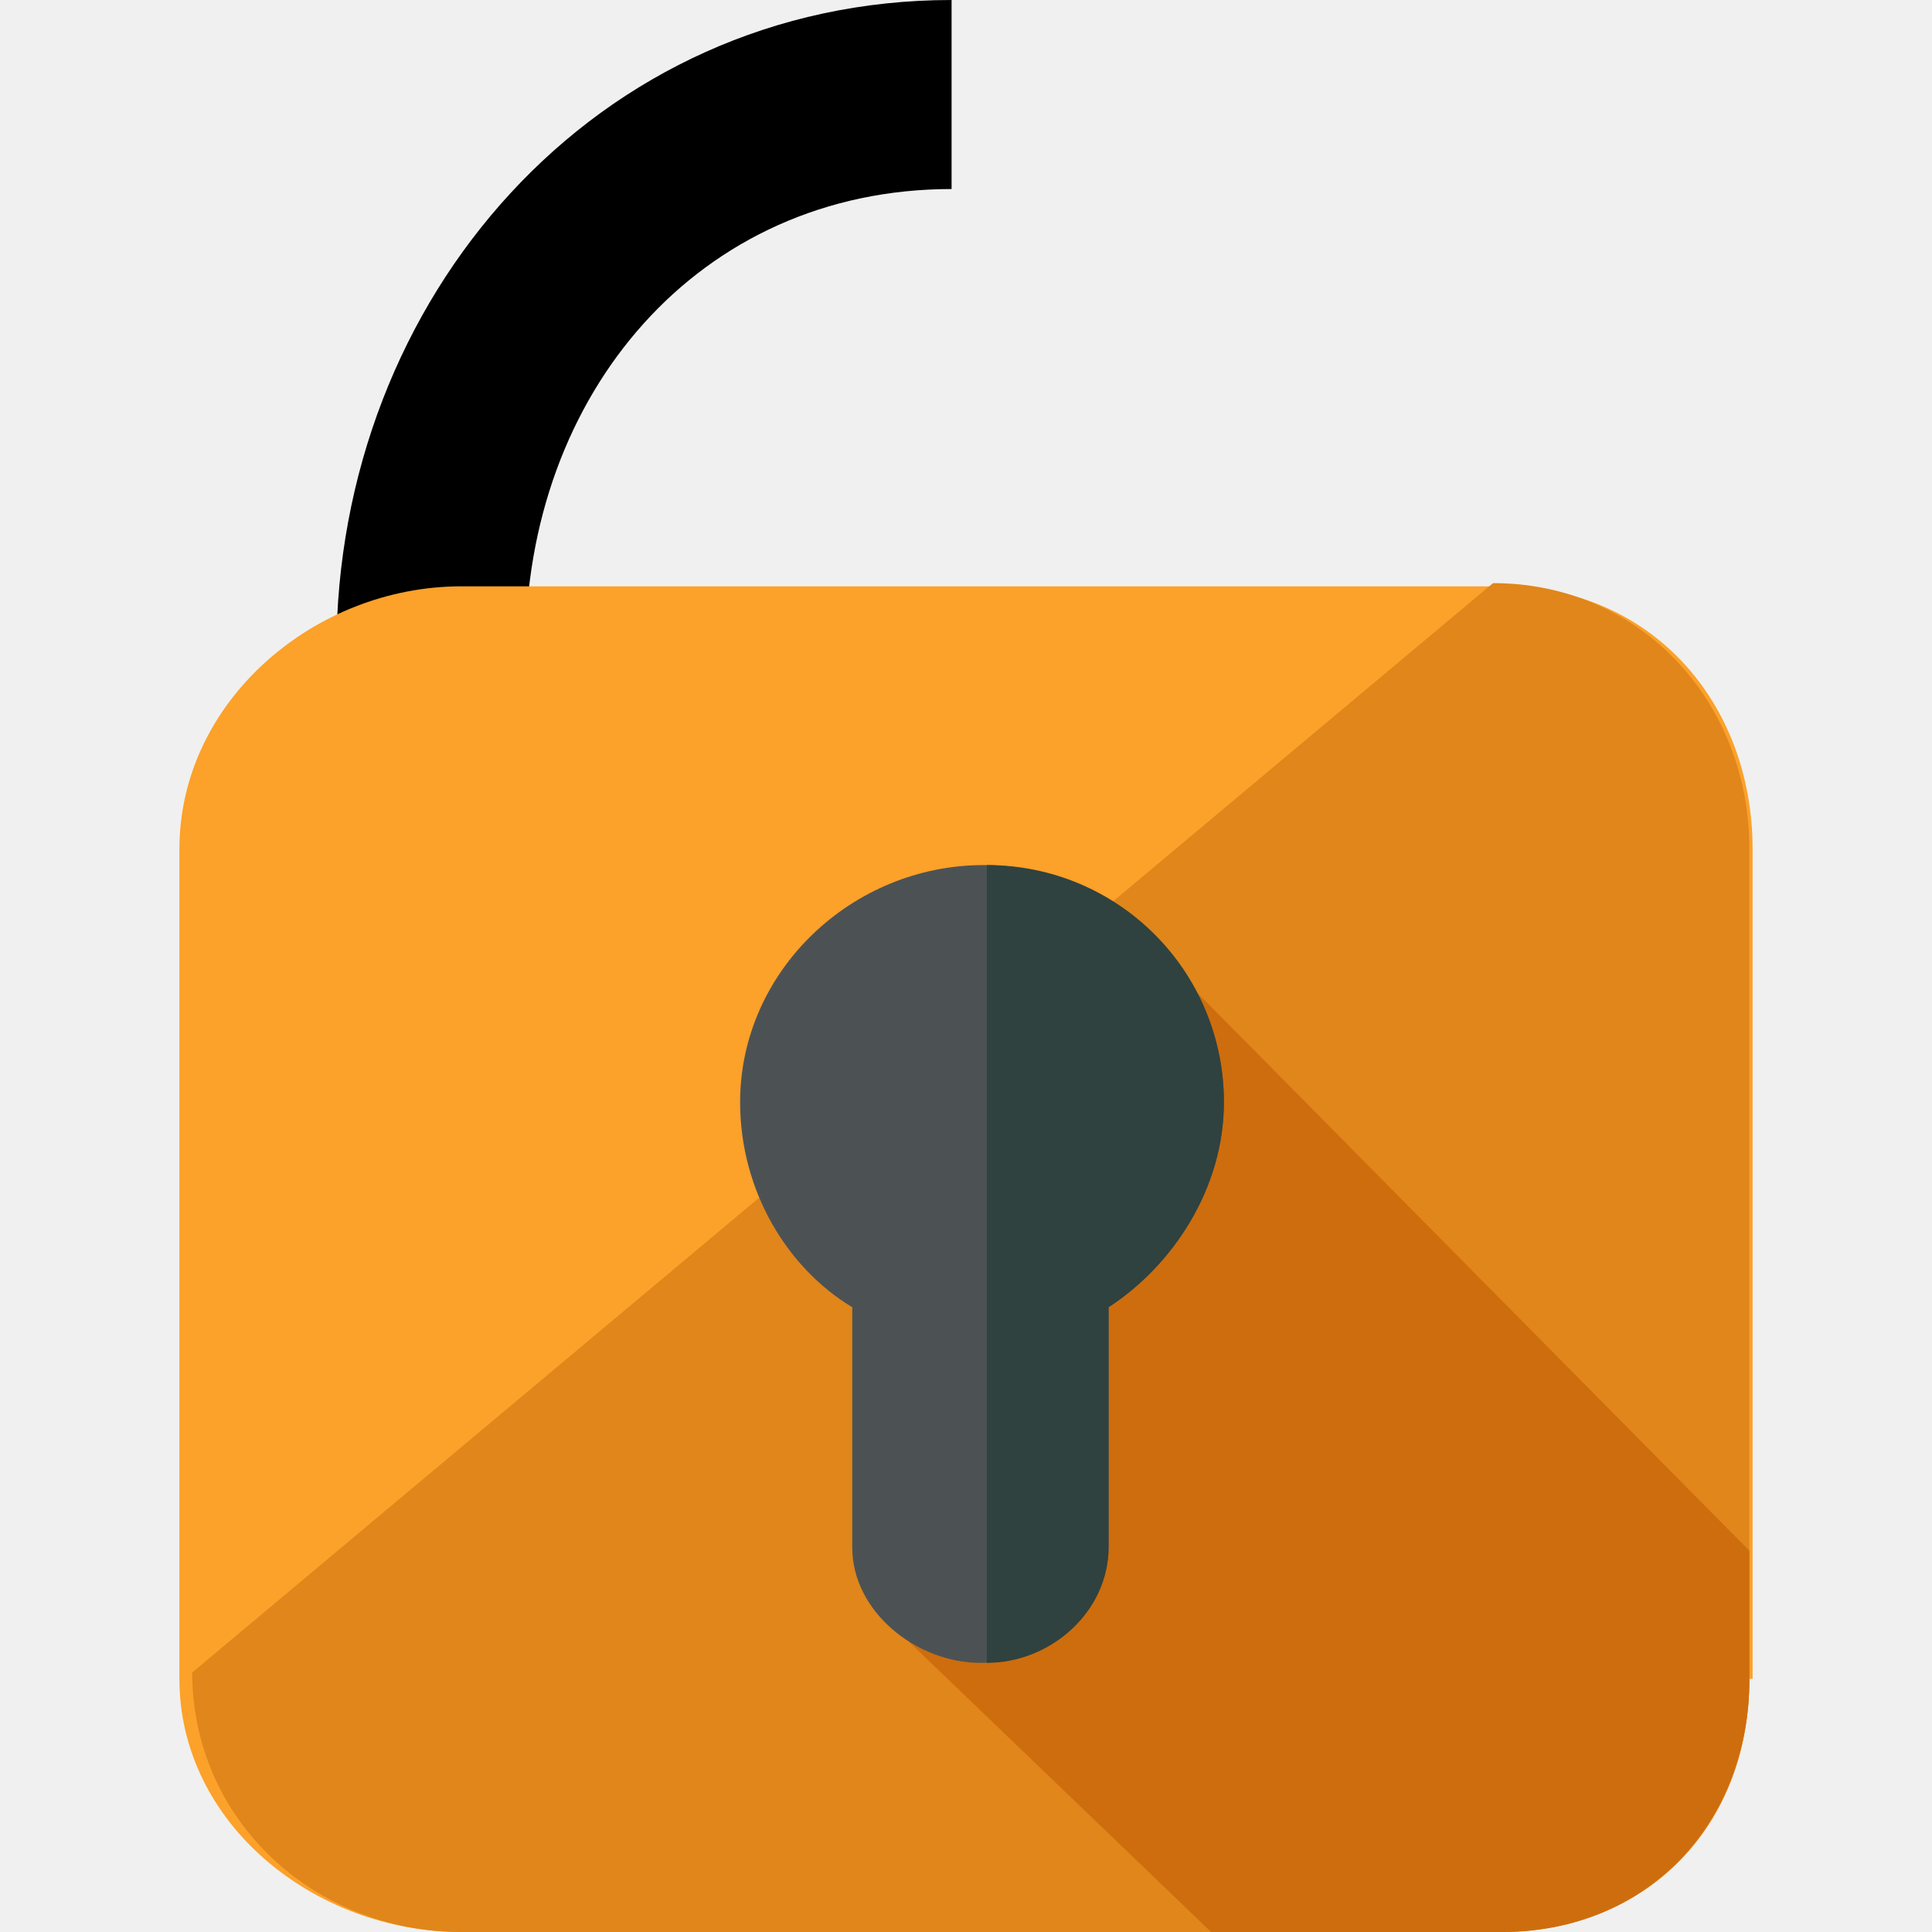
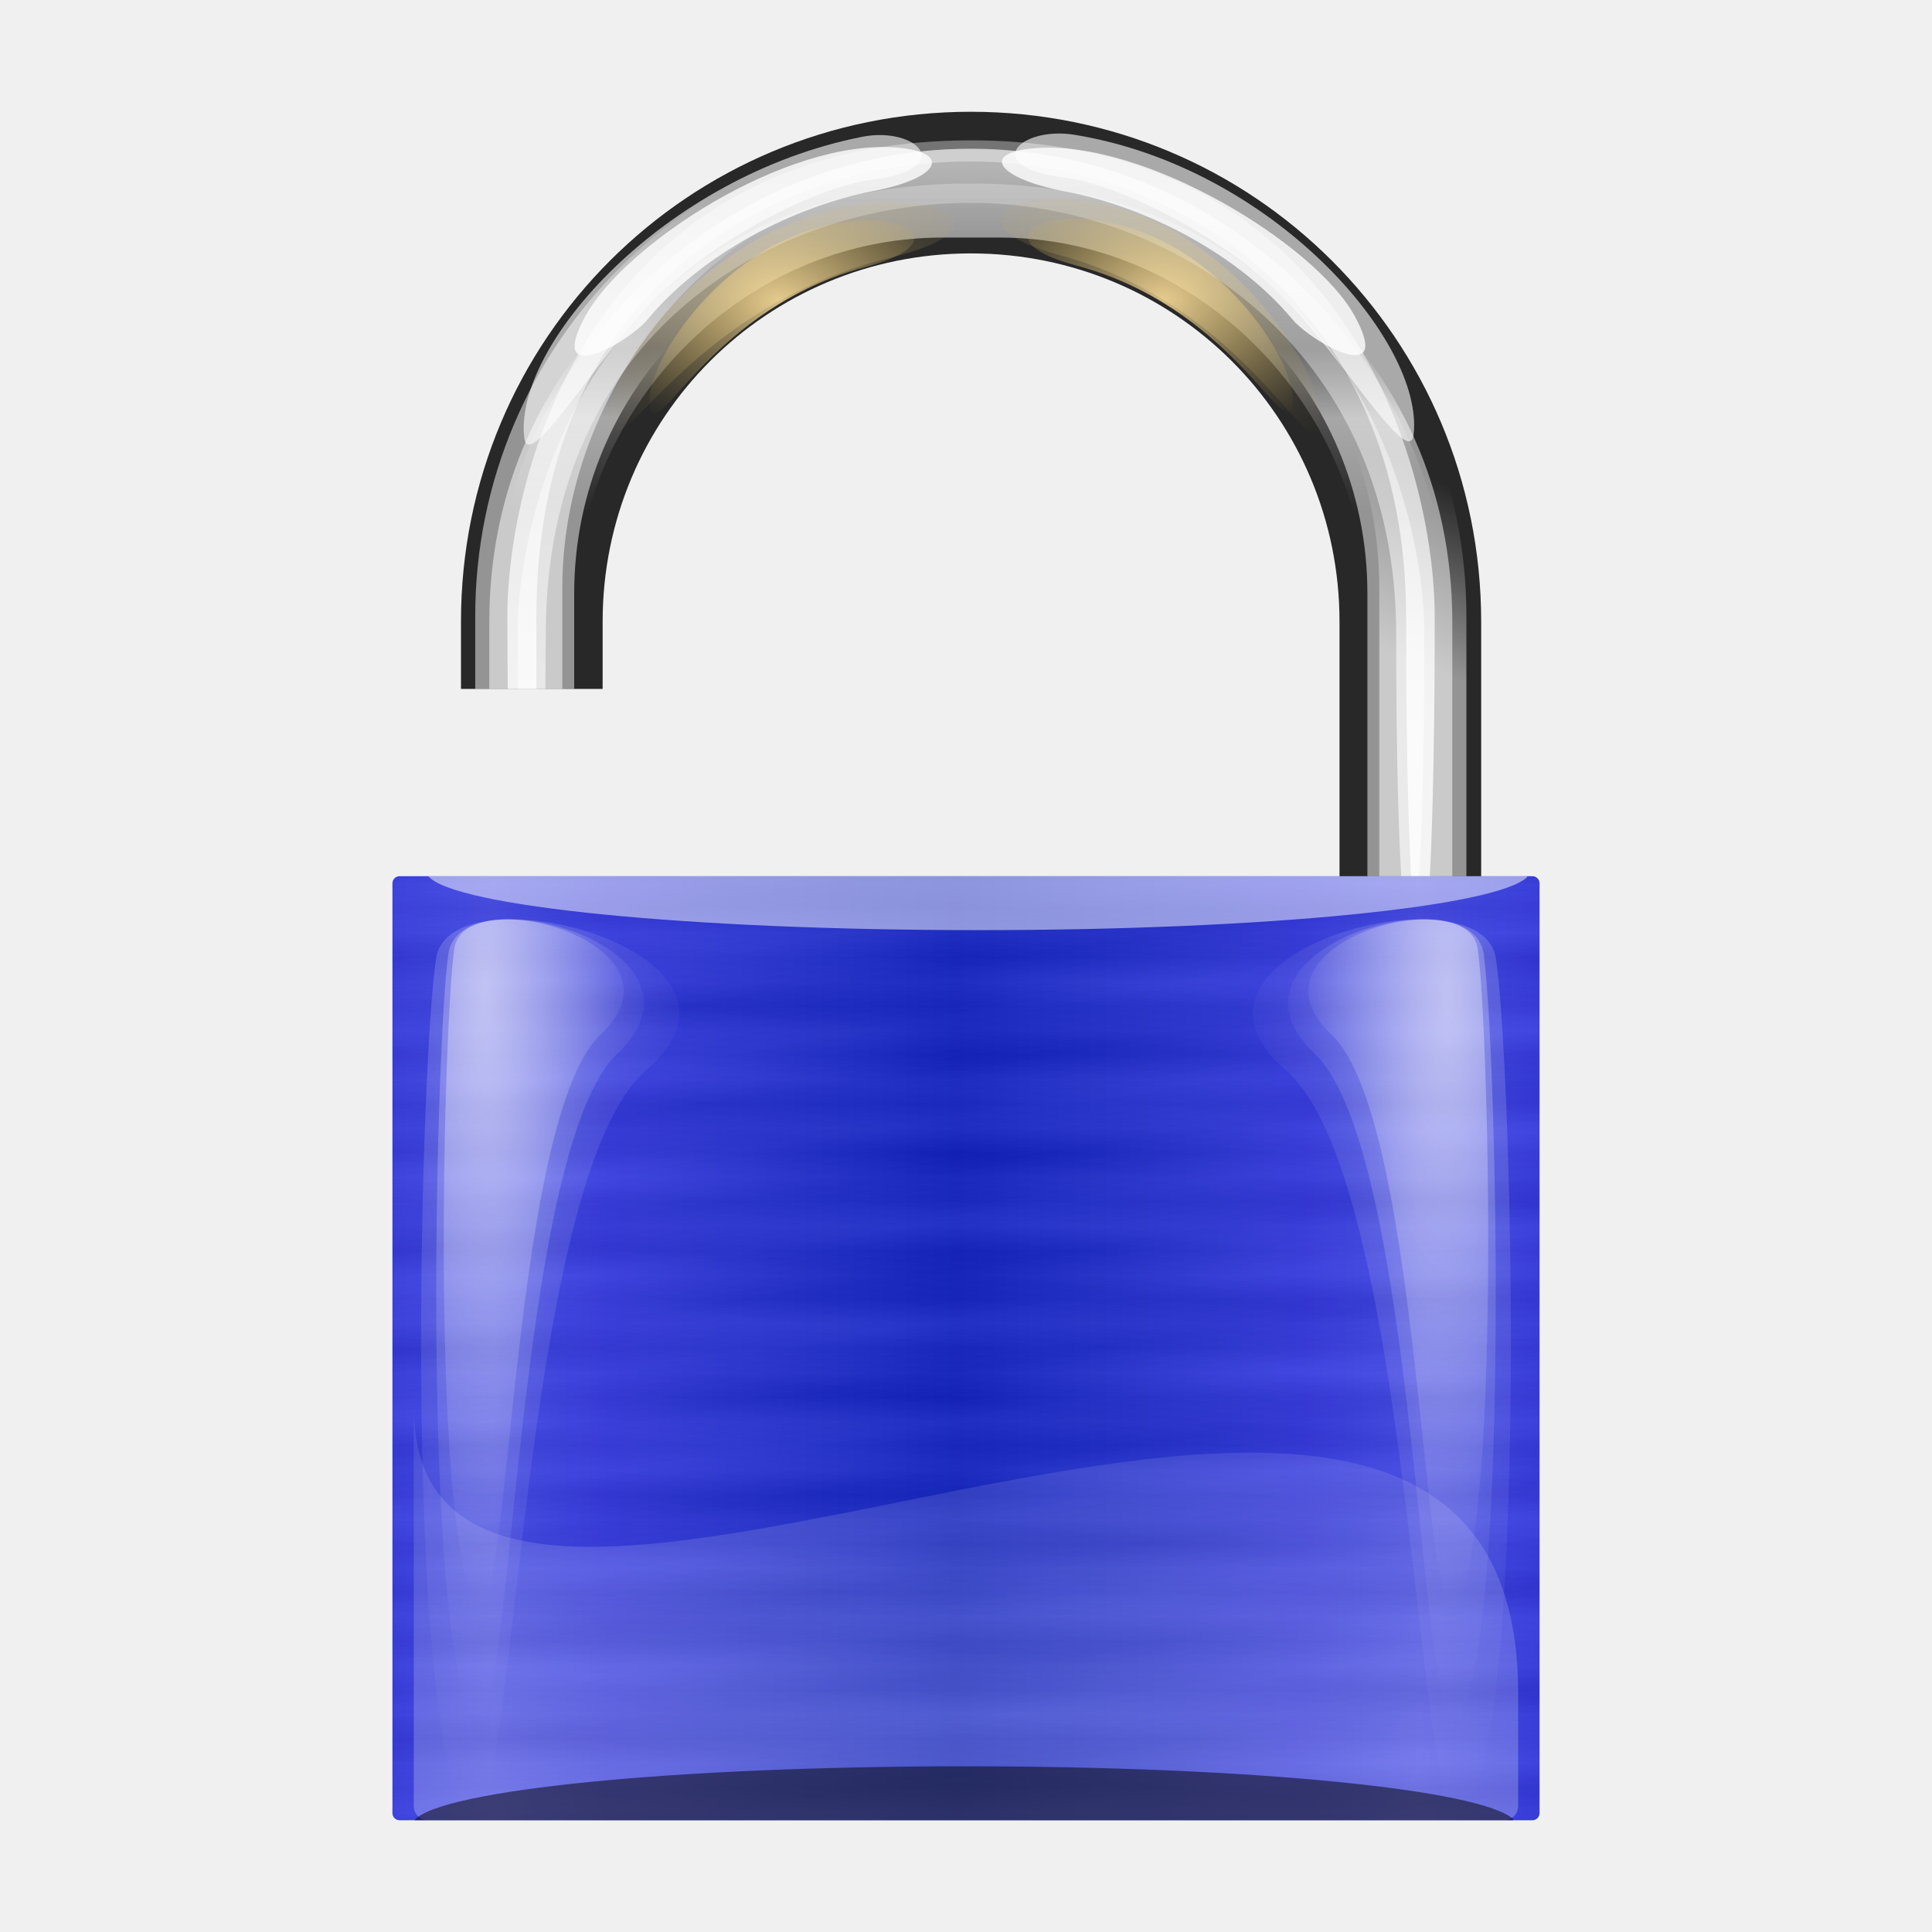
- <svg xmlns="http://www.w3.org/2000/svg" version="1.1" id="Layer_1" x="0px" y="0px" viewBox="0 0 48 48" xml:space="preserve" width="48" height="48">
-   <defs id="defs49" />
-   <g id="g4179" transform="matrix(0.09950249,0,0,0.09950249,-5.88e-7,43.22388)">
-     <path id="path5" d="m 237.6,-434.4 c -88.8,0 -153.6,74.4 -153.6,162.4 l 47.2,0 c 0,-64 43.2,-115.2 106.4,-115.2" style="fill:#000000" />
-     <path id="path7" d="m 436.8,-15.2 c 0,36.8 -25.6,63.2 -62.4,63.2 l -259.2,0 c -36.8,0 -70.4,-27.2 -70.4,-63.2 l 0,-207.2 c 0,-36.8 33.6,-65.6 70.4,-65.6 l 260,0 c 36.8,0 62.4,28.8 62.4,65.6 l 0,207.2 -0.8,0 z" style="fill:#fca12a" />
-     <path id="path9" d="m 372.8,-288.8 c 36.8,0 64,29.6 64,66.4 l 0,207.2 c 0,36.8 -25.6,63.2 -62.4,63.2 l -259.2,0 c -36.8,0 -67.2,-28 -67.2,-64.8" style="fill:#e0861b" />
-     <path id="path11" d="m 436.8,-15.2 0,-32 -152,-153.6 -64,170.4 81.6,78.4 72.8,0 c 36,0 61.6,-27.2 61.6,-63.2 z" style="fill:#ce6d0d" />
-     <path id="path13" d="m 305.6,-159.2 c 0,-32.8 -27.2,-59.2 -60,-59.2 -32.8,0 -60.8,26.4 -60.8,59.2 0,22.4 12,41.6 28,51.2 l 0,60 c 0,16 16,28.8 32,28.8 16,0 32,-12.8 32,-28.8 l 0,-60 c 16,-10.4 28.8,-29.6 28.8,-51.2 z" style="fill:#4c5254" />
-     <path id="path15" d="m 246.4,-19.2 c 16,0 30.4,-12.8 30.4,-28.8 l 0,-60 c 16,-10.4 28.8,-29.6 28.8,-51.2 0,-32.8 -26.4,-59.2 -59.2,-59.2" style="fill:#2f423f" />
+ <svg xmlns="http://www.w3.org/2000/svg" xmlns:xlink="http://www.w3.org/1999/xlink" version="1.1" id="svg1931" x="0px" y="0px" width="64" height="64" viewBox="0 0 64 64" enable-background="new 0 0 128 128" xml:space="preserve">
+   <defs id="defs294">
+     <linearGradient gradientTransform="matrix(2.151801,0,0,1.77085,-0.0513035,4.351838)" gradientUnits="userSpaceOnUse" id="linearGradient2707" spreadMethod="reflect" x1="29.614" x2="44.724" xlink:href="#linearGradient2701" y1="52.609" y2="52.609" />
+     <linearGradient id="linearGradient2701">
+       <stop id="stop2703" offset="0" style="stop-color:#1222c0;stop-opacity:1;" />
+       <stop id="stop2770" offset="0.75" style="stop-color:#3138de;stop-opacity:1;" />
+       <stop id="stop2705" offset="1" style="stop-color:#4247e4;stop-opacity:1;" />
+     </linearGradient>
+     <linearGradient gradientTransform="matrix(2.21879,0,0,1.825981,-0.0513035,-1.012826)" gradientUnits="userSpaceOnUse" id="linearGradient2732" spreadMethod="reflect" x1="29.094" x2="29.094" xlink:href="#linearGradient2713" y1="46.357" y2="47.296" />
+     <linearGradient id="linearGradient2713">
+       <stop id="stop2715" offset="0" style="stop-color:#000000;stop-opacity:1;" />
+       <stop id="stop2717" offset="1" style="stop-color:#ffffff;stop-opacity:1;" />
+     </linearGradient>
+     <linearGradient gradientTransform="matrix(2.21879,0,0,1.825981,-0.0513035,-1.012826)" gradientUnits="userSpaceOnUse" id="linearGradient2736" spreadMethod="reflect" x1="24.261" x2="24.606" xlink:href="#linearGradient2713" y1="44.011" y2="45.888" />
+     <linearGradient gradientTransform="matrix(2.21879,0,0,1.825981,-0.0513035,-1.012826)" gradientUnits="userSpaceOnUse" id="linearGradient3086" spreadMethod="reflect" x1="17.682" x2="17.425" xlink:href="#linearGradient2713" y1="60.434" y2="62.78" />
+     <radialGradient xlink:href="#linearGradient2780" id="radialGradient3114-5" gradientUnits="userSpaceOnUse" gradientTransform="matrix(0.433337,0,0,1.434961,6.40989,-0.113137)" cx="20.361" cy="22.546" fx="20.361" fy="22.546" r="15.157" />
+     <linearGradient id="linearGradient2780">
+       <stop id="stop2782" offset="0" style="stop-color:#ffffff;stop-opacity:1;" />
+       <stop id="stop2784" offset="1" style="stop-color:#ffffff;stop-opacity:0;" />
+     </linearGradient>
+     <radialGradient xlink:href="#linearGradient2780" id="radialGradient3116-9" gradientUnits="userSpaceOnUse" gradientTransform="matrix(0.500069,0,0,1.675192,5.00297,-5.108149)" cx="20.361" cy="22.546" fx="20.361" fy="22.546" r="15.157" />
+     <radialGradient xlink:href="#linearGradient2780" id="radialGradient3118-1" gradientUnits="userSpaceOnUse" gradientTransform="matrix(0.621397,0,0,1.882058,2.388831,-9.409409)" cx="20.361" cy="22.546" fx="20.361" fy="22.546" r="15.157" />
+     <radialGradient xlink:href="#linearGradient2780" id="radialGradient3120-2" gradientUnits="userSpaceOnUse" gradientTransform="matrix(0.433337,0,0,1.434961,6.40989,-0.113137)" cx="20.361" cy="22.546" fx="20.361" fy="22.546" r="15.157" />
+     <radialGradient xlink:href="#linearGradient2780" id="radialGradient3122-7" gradientUnits="userSpaceOnUse" gradientTransform="matrix(0.500069,0,0,1.675192,5.00297,-5.108149)" cx="20.361" cy="22.546" fx="20.361" fy="22.546" r="15.157" />
+     <radialGradient xlink:href="#linearGradient2780" id="radialGradient3124-0" gradientUnits="userSpaceOnUse" gradientTransform="matrix(0.621397,0,0,1.882058,2.388831,-9.409409)" cx="20.361" cy="22.546" fx="20.361" fy="22.546" r="15.157" />
+     <linearGradient gradientTransform="matrix(2.136116,0,0,1.825981,2.348697,-1.012826)" gradientUnits="userSpaceOnUse" id="linearGradient3080" spreadMethod="pad" x1="26.974" x2="26.974" xlink:href="#linearGradient2780" y1="68.68" y2="44.981" />
+   </defs>
+   <g id="g289">
+     <g id="g1263" transform="matrix(0.5498242,0,0,0.5498242,0.01925257,-7.984193)">
+       <g id="g152">
+         <path id="rect2723" fill="#282828" d="m 58.457,21.255 c -17.024,0 -30.719,13.695 -30.719,30.719 v 4.055 h 8.535 v -4.055 c 0,-12.295 9.89,-22.185 22.185,-22.185 12.296,0 22.211,9.89 22.211,22.185 v 34.165 h 8.535 V 51.974 C 89.203,34.95 75.48,21.255 58.457,21.255 Z" />
+         <linearGradient id="path3082_2_" gradientUnits="userSpaceOnUse" x1="-54.591" y1="328.53" x2="-54.591" y2="319.975" gradientTransform="matrix(1.632,0,0,-2.4361,147.5462,824.9412)">
+           <stop offset="0" style="stop-color:#FFFFFF" id="stop3" />
+           <stop offset="1" style="stop-color:#FFFFFF;stop-opacity:0" id="stop5" />
+         </linearGradient>
+         <path id="path3082" opacity="0.65" fill="url(#path3082_2_)" enable-background="new    " d="m 58.442,23.481 c -16.079,0 -28.997,13.829 -28.997,29.606 v 2.942 h 5.115 v -4.612 c 0,-12.065 9.89,-22.583 22.185,-22.583 h 3.419 c 12.295,0 22.185,10.517 22.185,22.583 v 40.208 c 0,8.776 -5.32,16.187 -12.908,19.641 C 80.03,107.027 87.464,96.87 87.464,84.92 V 53.087 C 87.464,37.31 74.52,23.481 58.442,23.481 Z" style="fill:url(#path3082_2_)" />
+         <linearGradient id="path2931_2_" gradientUnits="userSpaceOnUse" x1="-52.697" y1="321.8" x2="-51.543" y2="326.107" gradientTransform="matrix(1.6375,0,0,-2.4741,148.836,841.3678)">
+           <stop offset="0" style="stop-color:#FFFFFF" id="stop9" />
+           <stop offset="1" style="stop-color:#FFFFFF;stop-opacity:0" id="stop11" />
+         </linearGradient>
+         <path id="path2931" opacity="0.5" fill="url(#path2931_2_)" enable-background="new    " d="m 58.442,21.97 c -16.548,0 -29.845,13.249 -29.845,29.686 v 4.374 h 5.248 v -6.123 c 0,-12.569 10.193,-24.676 22.848,-24.676 h 3.525 c 12.653,0 22.848,12.107 22.848,24.676 v 41.877 c 0,9.143 -5.498,16.864 -13.306,20.462 10.896,-4.415 18.554,-14.983 18.554,-27.433 V 51.656 C 88.314,35.219 74.99,21.97 58.442,21.97 Z" style="fill:url(#path2931_2_)" />
+         <radialGradient id="path2861_2_" cx="-114.869" cy="258.577" r="5.147" gradientTransform="matrix(2.3666,0,0,-1.7265,318.7278,479.1373)" gradientUnits="userSpaceOnUse">
+           <stop offset="0" style="stop-color:#FFE19C" id="stop15" />
+           <stop offset="1" style="stop-color:#B79E4F;stop-opacity:0" id="stop17" />
+         </radialGradient>
+         <path id="path2861" opacity="0.8" fill="url(#path2861_2_)" enable-background="new    " d="m 45.84,29.739 c -4.613,2.888 -7.208,7.812 -6.7,9.453 0.548,1.769 3.788,-6.135 12.963,-8.583 7.074,-1.887 -0.001,-4.791 -6.263,-0.87 z" style="fill:url(#path2861_2_)" />
+         <radialGradient id="path2871_2_" cx="-307.189" cy="258.568" r="5.147" gradientTransform="matrix(-2.3666,0,0,-1.7265,-656.929,479.0357)" gradientUnits="userSpaceOnUse">
+           <stop offset="0" style="stop-color:#FFE19C" id="stop21" />
+           <stop offset="1" style="stop-color:#B79E4F;stop-opacity:0" id="stop23" />
+         </radialGradient>
+         <path id="path2871" opacity="0.8" fill="url(#path2871_2_)" enable-background="new    " d="m 71.096,29.654 c 4.612,2.888 7.208,7.812 6.699,9.453 -0.547,1.769 -3.788,-6.135 -12.963,-8.583 -7.073,-1.887 0.001,-4.791 6.264,-0.87 z" style="fill:url(#path2871_2_)" />
+         <linearGradient id="rect2875_2_" gradientUnits="userSpaceOnUse" x1="-54.591" y1="324.555" x2="-54.591" y2="326.241" gradientTransform="matrix(1.632,0,0,-2.4825,147.5462,845.4167)">
+           <stop offset="0" style="stop-color:#FFFFFF" id="stop27" />
+           <stop offset="1" style="stop-color:#FFFFFF;stop-opacity:0" id="stop29" />
+         </linearGradient>
+         <path id="rect2875" opacity="0.5" fill="url(#rect2875_2_)" enable-background="new    " d="m 58.442,24.886 c -16.079,0 -28.997,11.01 -28.997,27.088 v 4.055 h 5.115 v -5.752 c 0,-12.295 9.89,-22.211 22.185,-22.211 h 3.419 c 12.295,0 22.185,9.916 22.185,22.211 v 40.977 c 0,8.943 -5.32,16.491 -12.908,20.012 10.589,-4.319 18.023,-14.672 18.023,-26.85 V 51.974 C 87.464,35.896 74.52,24.886 58.442,24.886 Z" style="fill:url(#rect2875_2_)" />
+         <linearGradient id="path2933_2_" gradientUnits="userSpaceOnUse" x1="-100.741" y1="271.772" x2="-100.741" y2="303.624" gradientTransform="matrix(2.2102,0,0,-1.9643,281.1262,592.1787)">
+           <stop offset="0" style="stop-color:#FFFFFF" id="stop33" />
+           <stop offset="1" style="stop-color:#FFFFFF;stop-opacity:0" id="stop35" />
+         </linearGradient>
+         <path id="path2933" opacity="0.8" fill="url(#path2933_2_)" enable-background="new    " d="m 58.468,22.978 c -22.698,0 -27.936,19.788 -27.936,28.731 0,1.536 0.016,2.96 0.026,4.32 h 1.723 c 0.011,-1.36 0,-2.785 0,-4.32 0,-19.676 13.96,-27.459 26.187,-27.459 12.228,0 26.214,8.586 26.214,27.459 0,26.831 1.723,26.831 1.723,0 C 86.404,42.765 81.166,22.978 58.468,22.978 Z" style="fill:url(#path2933_2_)" />
+         <linearGradient id="path2885_2_" gradientUnits="userSpaceOnUse" x1="-98.392" y1="255.144" x2="-98.392" y2="286.997" gradientTransform="matrix(2.1611,0,0,-1.8045,271.1004,519.2231)">
+           <stop offset="0" style="stop-color:#FFFFFF" id="stop39" />
+           <stop offset="1" style="stop-color:#FFFFFF;stop-opacity:0" id="stop41" />
+         </linearGradient>
+         <path id="path2885" opacity="0.6" fill="url(#path2885_2_)" enable-background="new    " d="m 58.453,25.575 c -22.193,0 -27.3,18.924 -27.3,27.141 0,1.263 0.018,2.18 0.026,3.313 h 1.644 c 0.009,-1.134 0.026,-2.05 0.026,-3.313 0,-18.076 13.648,-25.975 25.604,-25.975 11.956,0 25.63,8.636 25.63,25.975 0,24.649 1.696,24.649 1.696,0 0,-8.216 -5.133,-27.141 -27.326,-27.141 z" style="fill:url(#path2885_2_)" />
+         <path id="path2897" opacity="0.8" fill="#ffffff" enable-background="new    " d="m 35.245,33.542 c -2.438,4.451 2.568,1.638 3.73,0.232 3.269,-3.951 8.793,-6.816 13.643,-7.75 4.066,-0.784 4.686,-2.354 1.337,-2.615 -6.676,-0.518 -16.372,5.866 -18.71,10.133 z" />
+         <path id="path2901" opacity="0.6" fill="#ffffff" enable-background="new    " d="m 31.551,40.895 c 0.258,2.175 4.464,-4.917 7.775,-8.247 4.044,-4.067 10.175,-6.914 13.124,-7.29 5.257,-0.67 2.762,-3.246 -0.533,-2.596 -11.976,2.366 -21.025,12.586 -20.366,18.133 z" />
+         <path id="path2909" opacity="0.8" fill="#ffffff" enable-background="new    " d="m 81.556,33.512 c 2.455,4.442 -2.562,1.647 -3.729,0.246 -3.283,-3.939 -8.819,-6.784 -13.671,-7.7 -4.07,-0.769 -5.215,-2.335 -1.867,-2.607 6.673,-0.543 16.912,5.802 19.267,10.061 z" />
+         <path id="path2911" opacity="0.6" fill="#ffffff" enable-background="new    " d="m 85.134,40.699 c -0.251,2.176 -4.483,-4.901 -7.807,-8.219 -4.06,-4.052 -10.2,-6.875 -13.151,-7.241 -5.26,-0.651 -2.793,-3.134 0.523,-2.598 11.994,1.953 21.072,12.508 20.435,18.058 z" />
+         <radialGradient id="path2953_2_" cx="-137.465" cy="293.052" r="5.148" gradientTransform="matrix(3.085,0,0,-2.0529,470.9132,634.1324)" gradientUnits="userSpaceOnUse">
+           <stop offset="0" style="stop-color:#FFE19C" id="stop49" />
+           <stop offset="1" style="stop-color:#B79E4F;stop-opacity:0" id="stop51" />
+         </radialGradient>
+         <path id="path2953" opacity="0.4" fill="url(#path2953_2_)" enable-background="new    " d="m 45.468,29.005 c -6.013,3.434 -9.396,9.288 -8.734,11.24 0.714,2.103 4.938,-7.295 16.897,-10.205 9.223,-2.245 0,-5.697 -8.163,-1.035 z" style="fill:url(#path2953_2_)" />
+         <radialGradient id="path2957_2_" cx="-291.127" cy="296.106" r="5.147" gradientTransform="matrix(-2.8463,0,0,-2.0879,-758.54,650.6762)" gradientUnits="userSpaceOnUse">
+           <stop offset="0" style="stop-color:#FFE19C" id="stop55" />
+           <stop offset="1" style="stop-color:#B79E4F;stop-opacity:0" id="stop57" />
+         </radialGradient>
+         <path id="path2957" opacity="0.4" fill="url(#path2957_2_)" enable-background="new    " d="m 71.344,28.842 c 5.548,3.493 8.669,9.447 8.058,11.432 -0.658,2.138 -4.556,-7.419 -15.589,-10.379 -8.509,-2.284 -0.001,-5.795 7.531,-1.053 z" style="fill:url(#path2957_2_)" />
+         <radialGradient id="path3055_1_" cx="-195.267" cy="-412.892" r="6.347" gradientTransform="matrix(7.5313,0,0,-0.5379,1443.075,-96.7212)" gradientUnits="userSpaceOnUse">
+           <stop offset="0" style="stop-color:#282828" id="stop61" />
+           <stop offset="1" style="stop-color:#282828;stop-opacity:0" id="stop63" />
+         </radialGradient>
+         <radialGradient id="path3065_1_" cx="-195.267" cy="-280.49" r="6.347" gradientTransform="matrix(7.5313,0,0,-0.6724,1529.075,-65.7802)" gradientUnits="userSpaceOnUse">
+           <stop offset="0" style="stop-color:#282828" id="stop67" />
+           <stop offset="1" style="stop-color:#282828;stop-opacity:0" id="stop69" />
+         </radialGradient>
+         <radialGradient id="path3067_1_" cx="-195.267" cy="-413.46" r="6.347" gradientTransform="matrix(7.5313,0,0,-0.5379,1529.075,-98.7339)" gradientUnits="userSpaceOnUse">
+           <stop offset="0" style="stop-color:#282828" id="stop73" />
+           <stop offset="1" style="stop-color:#282828;stop-opacity:0" id="stop75" />
+         </radialGradient>
+         <g id="layer1">
+           <linearGradient id="rect1941_2_" gradientUnits="userSpaceOnUse" x1="-98.081" y1="230.779" x2="-85.265" y2="230.779" gradientTransform="matrix(2.1518,0,0,-1.7708,146.9354,504.9835)">
+             <stop offset="0" style="stop-color:#A47C44" id="stop79" />
+             <stop offset="0.75" style="stop-color:#BAA363" id="stop81" />
+             <stop offset="1" style="stop-color:#D6C795" id="stop83" />
+           </linearGradient>
+           <linearGradient id="rect2709_2_" gradientUnits="userSpaceOnUse" x1="-101.906" y1="238.685" x2="-101.906" y2="237.89" gradientTransform="matrix(2.2188,0,0,-1.826,162.5756,526.3295)">
+             <stop offset="0" style="stop-color:#000000" id="stop87" />
+             <stop offset="1" style="stop-color:#FFFFFF" id="stop89" />
+           </linearGradient>
+           <linearGradient id="rect2734_2_" gradientUnits="userSpaceOnUse" x1="-102.957" y1="241.226" x2="-102.665" y2="239.634" gradientTransform="matrix(2.2188,0,0,-1.826,162.5756,526.3295)">
+             <stop offset="0" style="stop-color:#000000" id="stop93" />
+             <stop offset="1" style="stop-color:#FFFFFF" id="stop95" />
+           </linearGradient>
+           <linearGradient id="rect2738_2_" gradientUnits="userSpaceOnUse" x1="-102.966" y1="225.81" x2="-103.184" y2="223.821" gradientTransform="matrix(2.2188,0,0,-1.826,162.5756,526.3295)">
+             <stop offset="0" style="stop-color:#000000" id="stop99" />
+             <stop offset="1" style="stop-color:#FFFFFF" id="stop101" />
+           </linearGradient>
+           <linearGradient id="rect3077_2_" gradientUnits="userSpaceOnUse" x1="-97.937" y1="219.753" x2="-97.937" y2="239.854" gradientTransform="matrix(2.1361,0,0,-1.826,145.6717,526.3294)">
+             <stop offset="0" style="stop-color:#FFFFFF" id="stop144" />
+             <stop offset="1" style="stop-color:#FFFFFF;stop-opacity:0" id="stop146" />
+           </linearGradient>
+           <g id="g4928-9" transform="matrix(0.8584076,0,0,0.8584076,2.919045,18.07369)">
+             <rect y="57.359" x="24.103" width="80.513" style="fill:url(#linearGradient2707);fill-opacity:1;fill-rule:evenodd;stroke:none;stroke-width:0.625;stroke-linecap:round;stroke-linejoin:round;stroke-miterlimit:4;stroke-dashoffset:0;stroke-opacity:1" ry="0.5" rx="0.5" id="rect1941-3" height="66.259" />
+             <rect y="57.359" x="24.103" width="80.513" style="opacity:0.03;fill:url(#linearGradient2732);fill-opacity:1;fill-rule:evenodd;stroke:none;stroke-width:0.625;stroke-linecap:round;stroke-linejoin:round;stroke-miterlimit:4;stroke-dashoffset:0;stroke-opacity:1" ry="0.5" rx="0.5" id="rect2709-6" height="66.259" />
+             <rect y="57.359" x="24.103" width="80.513" style="opacity:0.03;fill:url(#linearGradient2736);fill-opacity:1;fill-rule:evenodd;stroke:none;stroke-width:0.625;stroke-linecap:round;stroke-linejoin:round;stroke-miterlimit:4;stroke-dashoffset:0;stroke-opacity:1" ry="0.5" rx="0.5" id="rect2734-0" height="66.259" />
+             <rect y="57.359" x="24.103" width="80.513" style="opacity:0.03;fill:url(#linearGradient3086);fill-opacity:1;fill-rule:evenodd;stroke:none;stroke-width:0.625;stroke-linecap:round;stroke-linejoin:round;stroke-miterlimit:4;stroke-dashoffset:0;stroke-opacity:1" ry="0.5" rx="0.5" id="rect2738-6" height="66.259" />
+             <path style="opacity:0.5;fill:#ffffff;fill-opacity:1;fill-rule:evenodd;stroke:none;stroke-width:0.625;stroke-linecap:round;stroke-linejoin:round;stroke-miterlimit:4;stroke-dashoffset:0;stroke-opacity:1" id="path2727-2" d="m 26.619,57.359 c 1.81,2.122 18.145,3.786 38.655,3.786 20.229,0 36.293,-1.647 38.484,-3.727 -0.031,-0.003 -0.025,-0.059 -0.057,-0.059 z" />
+             <g transform="matrix(1.719497,0,0,1.981605,4.420926,1.487591)" id="g2798-6">
+               <path style="opacity:0.403;fill:url(#radialGradient3114-5);fill-opacity:1;fill-rule:evenodd;stroke:none;stroke-width:1px;stroke-linecap:butt;stroke-linejoin:miter;stroke-opacity:1" id="path2778-1" d="m 13.971,30.767 c -0.44,2.63 -0.931,19.309 0.696,22.88 1.592,3.493 1.393,-16.667 5.273,-19.84 3.921,-3.207 -5.555,-5.52 -5.969,-3.04 z" />
+               <path style="opacity:0.3;fill:url(#radialGradient3116-9);fill-opacity:1;fill-rule:evenodd;stroke:none;stroke-width:1px;stroke-linecap:butt;stroke-linejoin:miter;stroke-opacity:1" id="path2790-8" d="m 13.729,30.942 c -0.507,3.07 -1.074,22.541 0.804,26.71 1.837,4.078 1.607,-19.457 6.085,-23.161 4.525,-3.744 -6.41,-6.444 -6.889,-3.549 z" />
+               <path style="opacity:0.2;fill:url(#radialGradient3118-1);fill-opacity:1;fill-rule:evenodd;stroke:none;stroke-width:1px;stroke-linecap:butt;stroke-linejoin:miter;stroke-opacity:1" id="path2794-7" d="m 13.232,31.092 c -0.63,3.449 -1.335,25.325 0.999,30.009 2.283,4.582 1.997,-21.86 7.561,-26.022 5.623,-4.206 -7.966,-7.24 -8.56,-3.987 z" />
+             </g>
+             <g transform="matrix(-1.719497,0,0,1.981605,124.2973,1.487605)" id="g2803-9">
+               <path style="opacity:0.403;fill:url(#radialGradient3120-2);fill-opacity:1;fill-rule:evenodd;stroke:none;stroke-width:1px;stroke-linecap:butt;stroke-linejoin:miter;stroke-opacity:1" id="path2805-2" d="m 13.971,30.767 c -0.44,2.63 -0.931,19.309 0.696,22.88 1.592,3.493 1.393,-16.667 5.273,-19.84 3.921,-3.207 -5.555,-5.52 -5.969,-3.04 z" />
+               <path style="opacity:0.3;fill:url(#radialGradient3122-7);fill-opacity:1;fill-rule:evenodd;stroke:none;stroke-width:1px;stroke-linecap:butt;stroke-linejoin:miter;stroke-opacity:1" id="path2807-0" d="m 13.729,30.942 c -0.507,3.07 -1.074,22.541 0.804,26.71 1.837,4.078 1.607,-19.457 6.085,-23.161 4.525,-3.744 -6.41,-6.444 -6.889,-3.549 z" />
+               <path style="opacity:0.2;fill:url(#radialGradient3124-0);fill-opacity:1;fill-rule:evenodd;stroke:none;stroke-width:1px;stroke-linecap:butt;stroke-linejoin:miter;stroke-opacity:1" id="path2809-2" d="m 13.232,31.092 c -0.63,3.449 -1.335,25.325 0.999,30.009 2.283,4.582 1.997,-21.86 7.561,-26.022 5.623,-4.206 -7.966,-7.24 -8.56,-3.987 z" />
+             </g>
+             <path style="opacity:0.25;fill:url(#linearGradient3080);fill-opacity:1;fill-rule:evenodd;stroke:none;stroke-width:0.625;stroke-linecap:round;stroke-linejoin:round;stroke-miterlimit:4;stroke-dashoffset:0;stroke-opacity:1" id="rect3077-3" d="m 103.116,114.725 v 7.887 c 0,0.558 -0.432,1.006 -0.969,1.006 H 26.572 c -0.537,0 -0.969,-0.449 -0.969,-1.006 V 94.596 c 0,29.517 77.513,-20.879 77.513,20.128 z" />
+             <path style="opacity:0.5;fill:#000000;fill-opacity:1;fill-rule:evenodd;stroke:none;stroke-width:0.625;stroke-linecap:round;stroke-linejoin:round;stroke-miterlimit:4;stroke-dashoffset:0;stroke-opacity:1" id="path2768-7" d="m 25.647,123.618 c 1.81,-2.122 18.145,-3.786 38.655,-3.786 20.229,0 36.293,1.647 38.484,3.727 -0.031,0.003 -0.025,0.059 -0.057,0.059 z" />
+           </g>
+         </g>
+       </g>
+     </g>
  </g>
-   <g id="g17" transform="translate(0,-434.4)" />
-   <g id="g19" transform="translate(0,-434.4)" />
-   <g id="g21" transform="translate(0,-434.4)" />
-   <g id="g23" transform="translate(0,-434.4)" />
-   <g id="g25" transform="translate(0,-434.4)" />
-   <g id="g27" transform="translate(0,-434.4)" />
-   <g id="g29" transform="translate(0,-434.4)" />
-   <g id="g31" transform="translate(0,-434.4)" />
-   <g id="g33" transform="translate(0,-434.4)" />
-   <g id="g35" transform="translate(0,-434.4)" />
-   <g id="g37" transform="translate(0,-434.4)" />
-   <g id="g39" transform="translate(0,-434.4)" />
-   <g id="g41" transform="translate(0,-434.4)" />
-   <g id="g43" transform="translate(0,-434.4)" />
-   <g id="g45" transform="translate(0,-434.4)" />
</svg>
